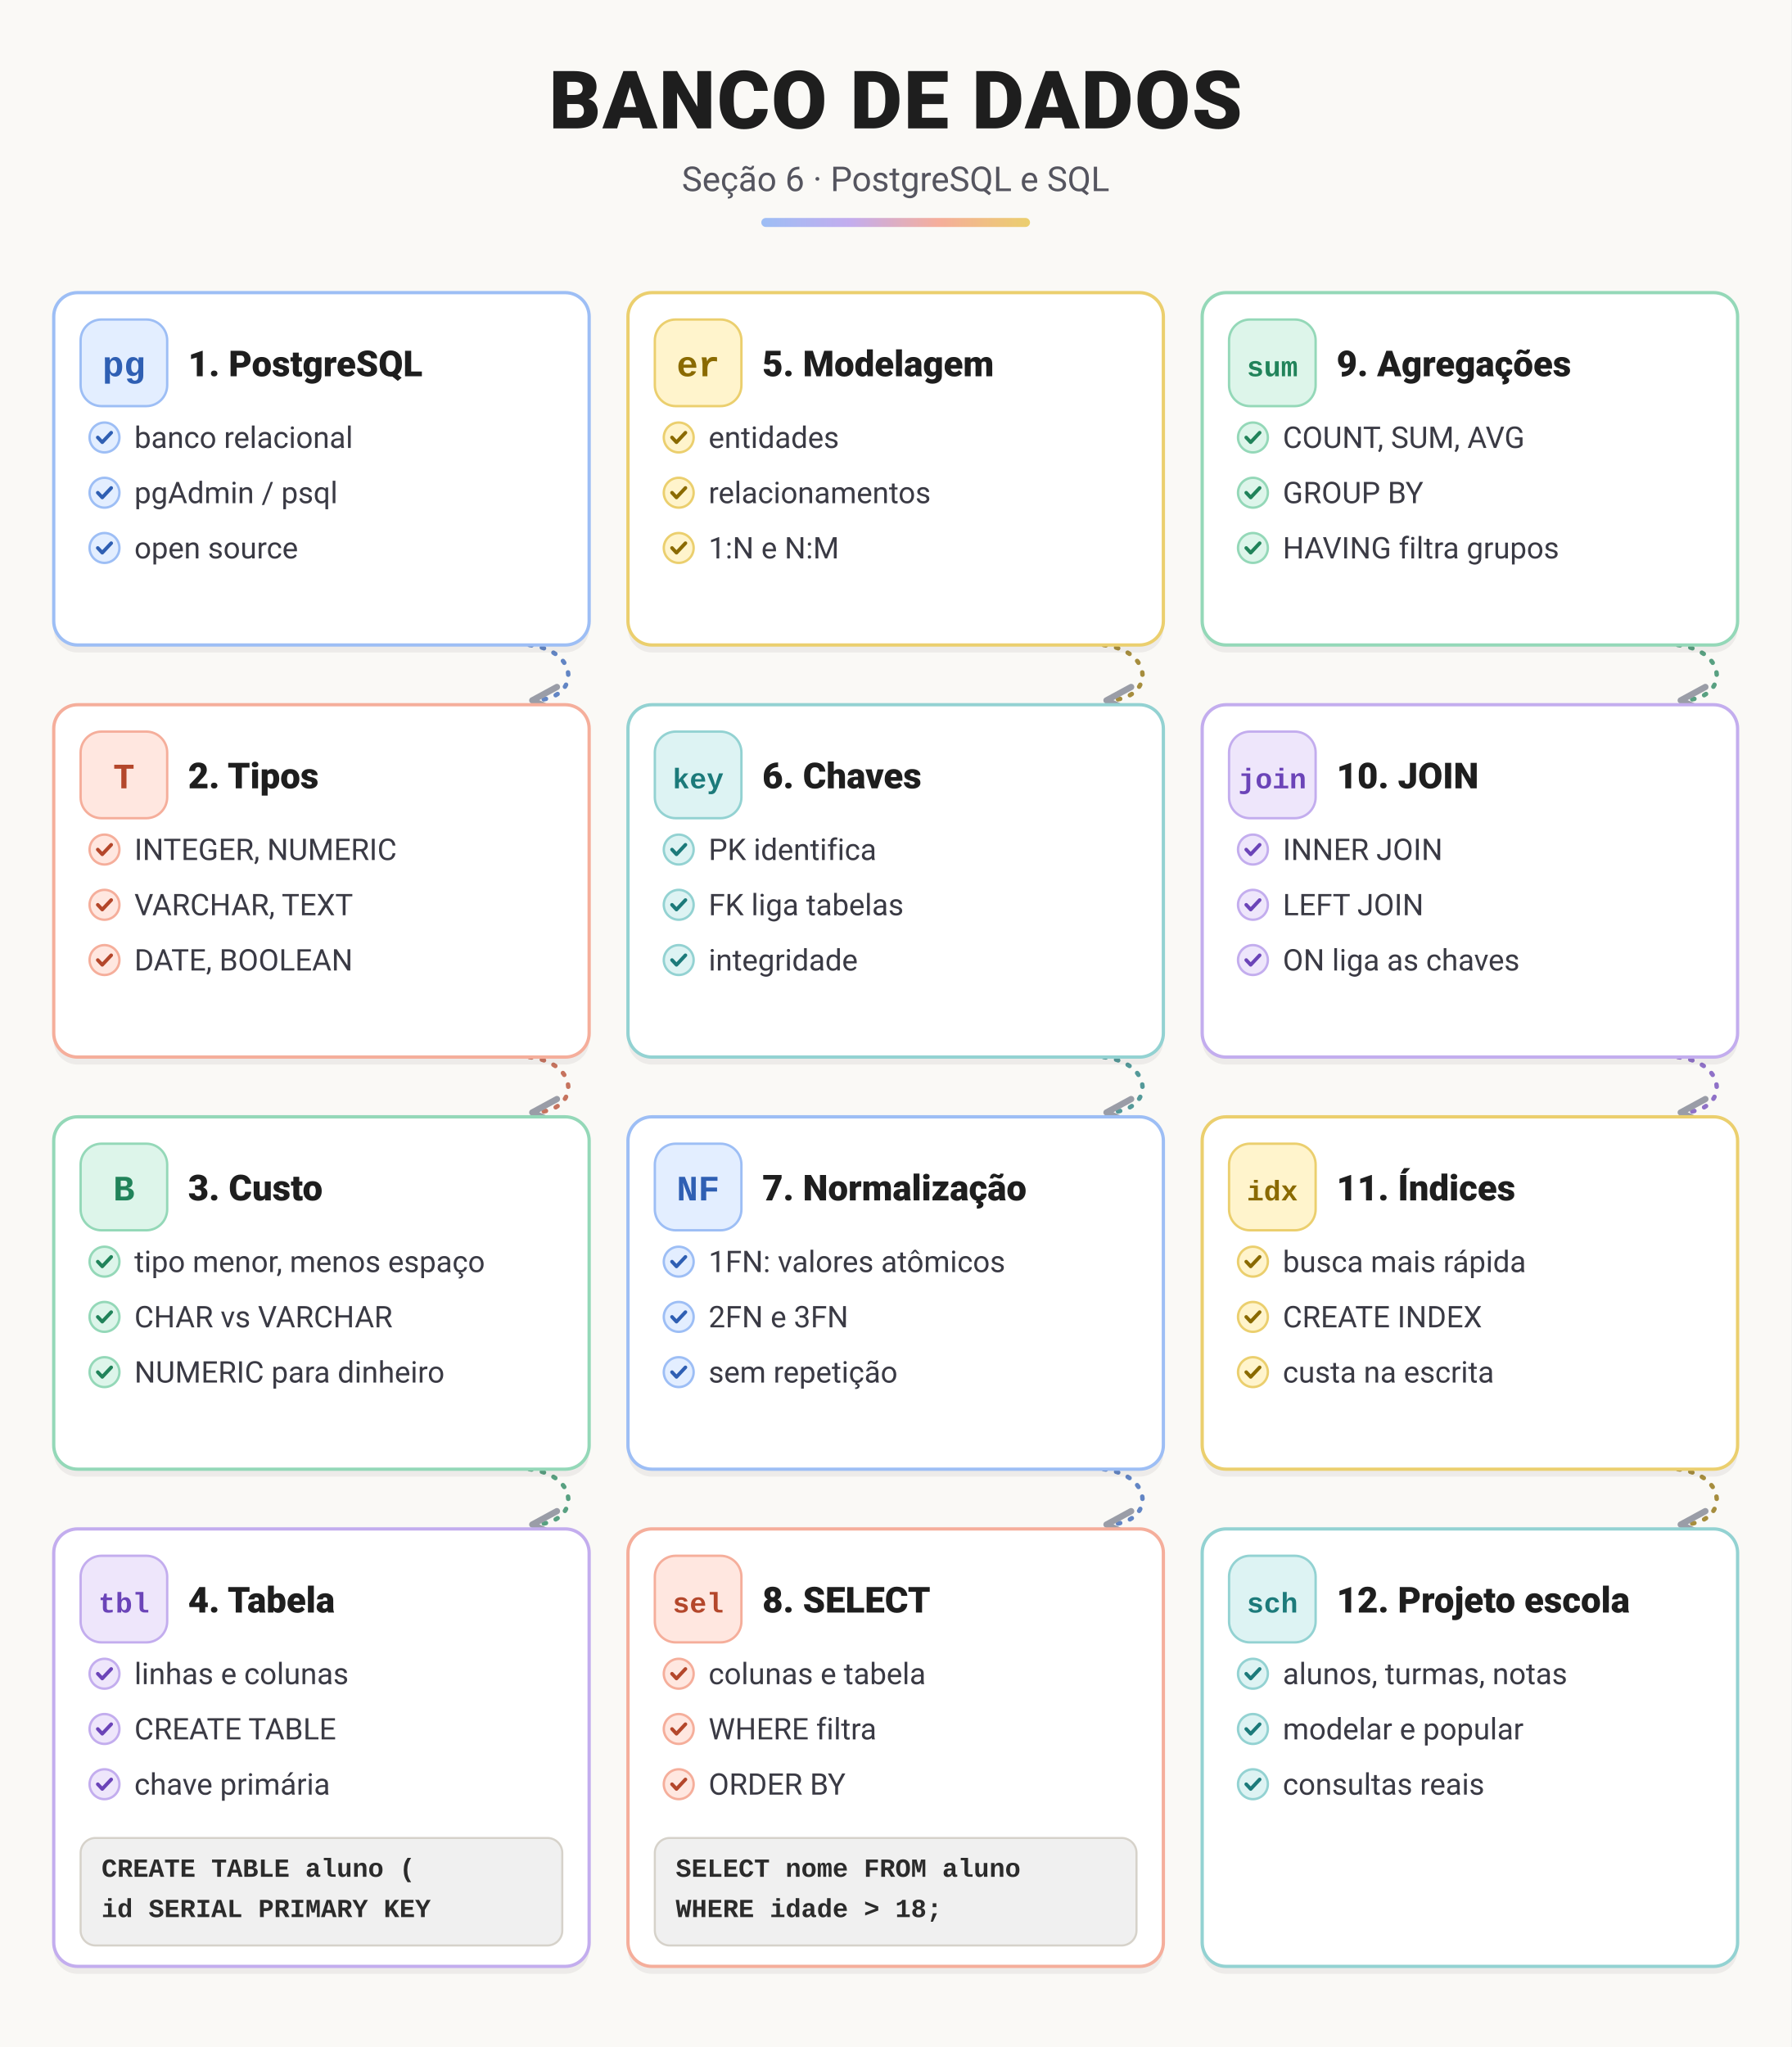
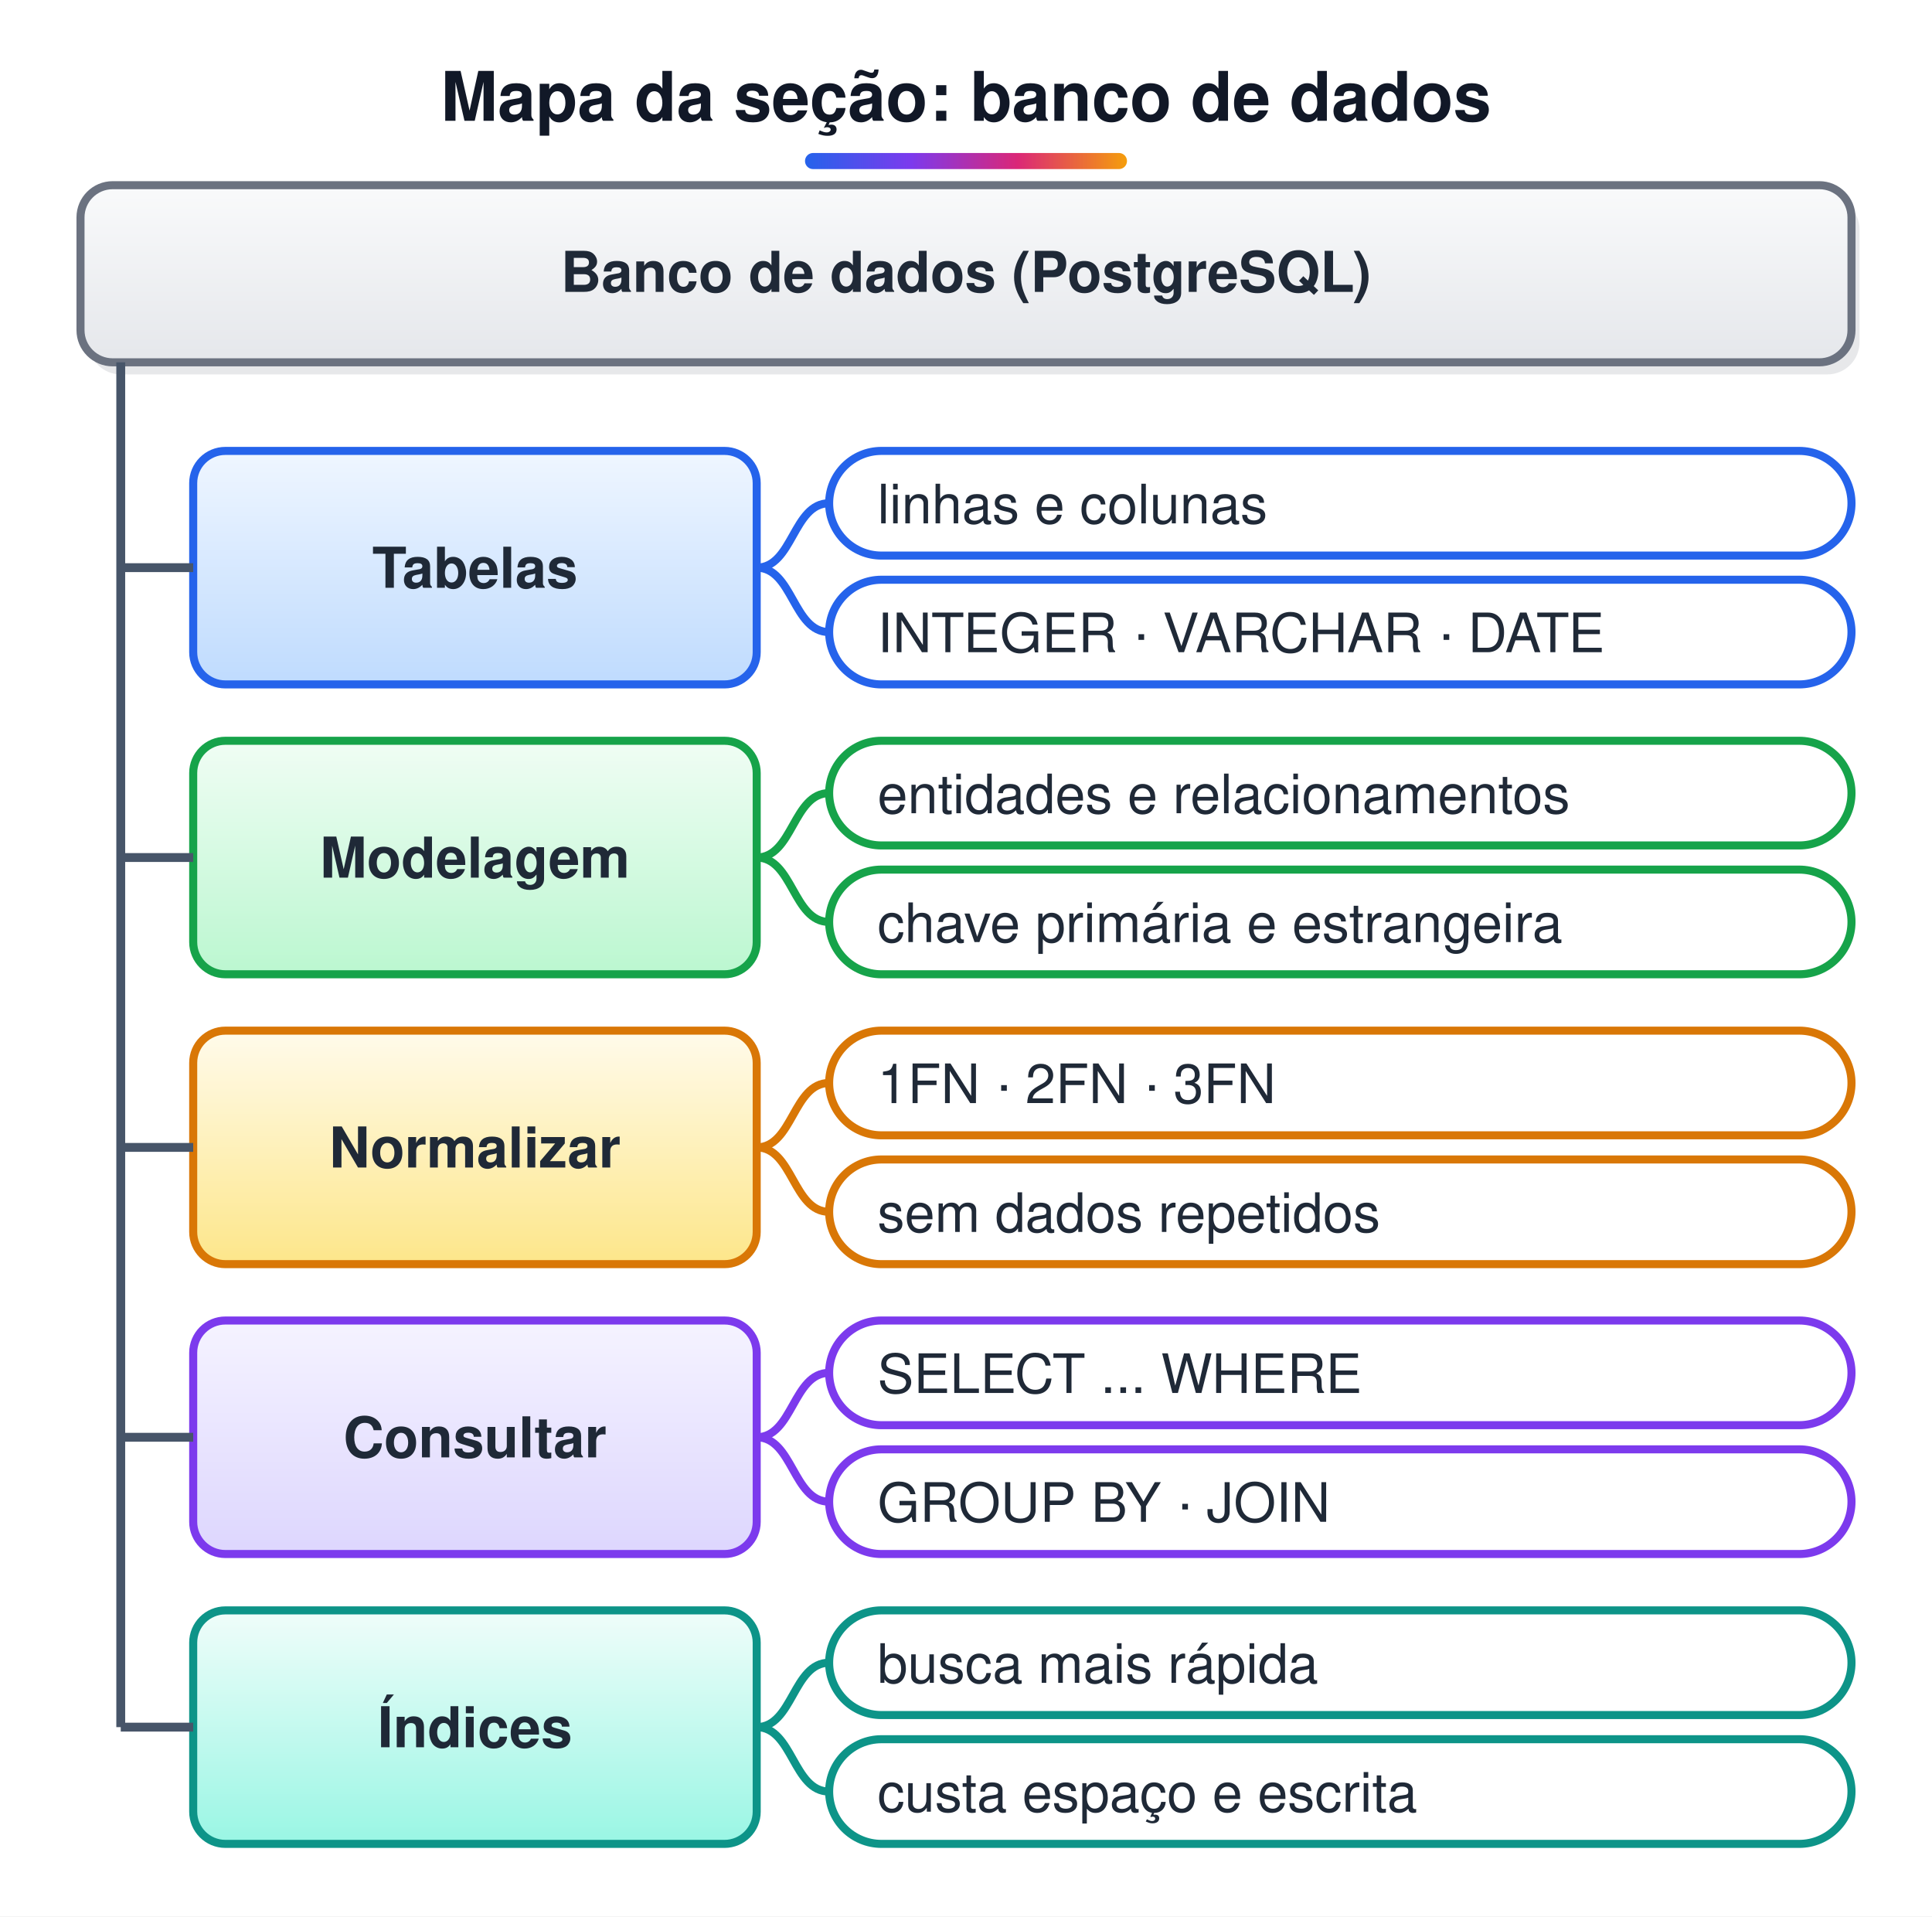
- <svg xmlns="http://www.w3.org/2000/svg" width="1200" height="1371" viewBox="0 0 1200 1371" font-family="system-ui,-apple-system,'Segoe UI',Roboto,Helvetica,Arial,sans-serif">
+ <svg xmlns="http://www.w3.org/2000/svg" width="480" height="476" viewBox="0 0 480 476">
+   <style>text{white-space:pre;font-family:Helvetica,Arial,sans-serif;font-size:14px;fill:#1F2937}.t{font-size:17px;font-weight:bold;fill:#111827}.b{font-weight:bold}.m{font-family:Menlo,Consolas,monospace;font-size:13px}.s{font-size:12.5px;fill:#4B5563}.n{font-size:13px;font-style:italic;fill:#4B5563}.c{text-anchor:middle}.r{text-anchor:end}.w{fill:#fff}.xB{fill:url(#gB);stroke:#2563EB}.hB{fill:#2563EB;stroke:#2563EB}.fB{fill:#2563EB}.xG{fill:url(#gG);stroke:#16A34A}.hG{fill:#16A34A;stroke:#16A34A}.fG{fill:#16A34A}.xO{fill:url(#gO);stroke:#D97706}.hO{fill:#D97706;stroke:#D97706}.fO{fill:#D97706}.xP{fill:url(#gP);stroke:#7C3AED}.hP{fill:#7C3AED;stroke:#7C3AED}.fP{fill:#7C3AED}.xR{fill:url(#gR);stroke:#DC2626}.hR{fill:#DC2626;stroke:#DC2626}.fR{fill:#DC2626}.xY{fill:url(#gY);stroke:#6B7280}.hY{fill:#6B7280;stroke:#6B7280}.fY{fill:#6B7280}.xT{fill:url(#gT);stroke:#0D9488}.hT{fill:#0D9488;stroke:#0D9488}.fT{fill:#0D9488}.xK{fill:url(#gK);stroke:#DB2777}.hK{fill:#DB2777;stroke:#DB2777}.fK{fill:#DB2777}.xW{fill:url(#gW);stroke:#9CA3AF}.hW{fill:#9CA3AF;stroke:#9CA3AF}.fW{fill:#9CA3AF}.xZ{fill:url(#gZ);stroke:#DDD6FE}.hZ{fill:#DDD6FE;stroke:#DDD6FE}.fZ{fill:#DDD6FE}.xV{fill:url(#gV);stroke:#E5E7EB}.hV{fill:#E5E7EB;stroke:#E5E7EB}.fV{fill:#E5E7EB}rect,ellipse,polygon,circle{stroke-width:2}.l{stroke:#475569;stroke-width:2.2;fill:none}.d{stroke-dasharray:6 4}.sh{fill:#0F172A;opacity:.10;stroke:none}</style>
  <defs>
+     <linearGradient id="gB" x1="0" y1="0" x2="0" y2="1">
+       <stop offset="0" stop-color="#EFF6FF" />
+       <stop offset="1" stop-color="#BFDBFE" />
+     </linearGradient>
+     <linearGradient id="gG" x1="0" y1="0" x2="0" y2="1">
+       <stop offset="0" stop-color="#F0FDF4" />
+       <stop offset="1" stop-color="#BBF7D0" />
+     </linearGradient>
+     <linearGradient id="gO" x1="0" y1="0" x2="0" y2="1">
+       <stop offset="0" stop-color="#FFFBEB" />
+       <stop offset="1" stop-color="#FDE68A" />
+     </linearGradient>
+     <linearGradient id="gP" x1="0" y1="0" x2="0" y2="1">
+       <stop offset="0" stop-color="#F5F3FF" />
+       <stop offset="1" stop-color="#DDD6FE" />
+     </linearGradient>
+     <linearGradient id="gR" x1="0" y1="0" x2="0" y2="1">
+       <stop offset="0" stop-color="#FEF2F2" />
+       <stop offset="1" stop-color="#FECACA" />
+     </linearGradient>
+     <linearGradient id="gY" x1="0" y1="0" x2="0" y2="1">
+       <stop offset="0" stop-color="#F9FAFB" />
+       <stop offset="1" stop-color="#E5E7EB" />
+     </linearGradient>
+     <linearGradient id="gT" x1="0" y1="0" x2="0" y2="1">
+       <stop offset="0" stop-color="#F0FDFA" />
+       <stop offset="1" stop-color="#99F6E4" />
+     </linearGradient>
+     <linearGradient id="gK" x1="0" y1="0" x2="0" y2="1">
+       <stop offset="0" stop-color="#FDF2F8" />
+       <stop offset="1" stop-color="#FBCFE8" />
+     </linearGradient>
+     <linearGradient id="gW" x1="0" y1="0" x2="0" y2="1">
+       <stop offset="0" stop-color="#FFFFFF" />
+       <stop offset="1" stop-color="#FFFFFF" />
+     </linearGradient>
+     <linearGradient id="gZ" x1="0" y1="0" x2="0" y2="1">
+       <stop offset="0" stop-color="#F5F3FF" />
+       <stop offset="1" stop-color="#F5F3FF" />
+     </linearGradient>
+     <linearGradient id="gV" x1="0" y1="0" x2="0" y2="1">
+       <stop offset="0" stop-color="#FFFFFF" />
+       <stop offset="1" stop-color="#FFFFFF" />
+     </linearGradient>
    <linearGradient id="gT0" x1="0" y1="0" x2="1" y2="0">
-       <stop offset="0" stop-color="#9DBEF5" />
-       <stop offset=".33" stop-color="#C3ADEE" />
-       <stop offset=".66" stop-color="#F5AE9B" />
-       <stop offset="1" stop-color="#EBCF6E" />
+       <stop offset="0" stop-color="#2563EB" />
+       <stop offset=".33" stop-color="#7C3AED" />
+       <stop offset=".66" stop-color="#DB2777" />
+       <stop offset="1" stop-color="#F59E0B" />
    </linearGradient>
-     <marker id="a" viewBox="0 0 10 10" refX="8" refY="5" markerWidth="7" markerHeight="7" orient="auto-start-reverse">
-       <path d="M1,1L9,5L1,9" fill="none" stroke="#7A7F8C" stroke-width="2" stroke-linecap="round" stroke-linejoin="round" />
+     <marker id="a" viewBox="0 0 10 10" refX="9" refY="5" markerWidth="6.5" markerHeight="6.5" orient="auto-start-reverse">
+       <path d="M0,0L10,5L0,10z" fill="#475569" />
    </marker>
  </defs>
-   <rect width="100%" height="100%" fill="#FAF9F6" />
-   <text x="600.0" y="86" text-anchor="middle" style="font-size:54px;font-weight:900;fill:#1E1E1E;letter-spacing:1px">BANCO DE DADOS</text>
-   <text x="600.0" y="128" text-anchor="middle" style="font-size:23px;fill:#55555F">Seção 6 · PostgreSQL e SQL</text>
-   <rect x="510.0" y="146" width="180" height="6" rx="3" fill="url(#gT0)" />
-   <path d="M354.667,432 C388.667,436 388.667,468 358.667,469" fill="none" stroke="#2F5FB3" stroke-width="3" stroke-dasharray="1.5 7" stroke-linecap="round" opacity=".75" marker-end="url(#a)" />
-   <path d="M354.667,708 C388.667,712 388.667,744 358.667,745" fill="none" stroke="#B4472B" stroke-width="3" stroke-dasharray="1.5 7" stroke-linecap="round" opacity=".75" marker-end="url(#a)" />
-   <path d="M354.667,984 C388.667,988 388.667,1020 358.667,1021" fill="none" stroke="#21835A" stroke-width="3" stroke-dasharray="1.5 7" stroke-linecap="round" opacity=".75" marker-end="url(#a)" />
-   <path d="M739.333,432 C773.333,436 773.333,468 743.333,469" fill="none" stroke="#8A6A00" stroke-width="3" stroke-dasharray="1.5 7" stroke-linecap="round" opacity=".75" marker-end="url(#a)" />
-   <path d="M739.333,708 C773.333,712 773.333,744 743.333,745" fill="none" stroke="#1C7A7A" stroke-width="3" stroke-dasharray="1.5 7" stroke-linecap="round" opacity=".75" marker-end="url(#a)" />
-   <path d="M739.333,984 C773.333,988 773.333,1020 743.333,1021" fill="none" stroke="#2F5FB3" stroke-width="3" stroke-dasharray="1.5 7" stroke-linecap="round" opacity=".75" marker-end="url(#a)" />
-   <path d="M1124.0,432 C1158.0,436 1158.0,468 1128.0,469" fill="none" stroke="#21835A" stroke-width="3" stroke-dasharray="1.5 7" stroke-linecap="round" opacity=".75" marker-end="url(#a)" />
-   <path d="M1124.0,708 C1158.0,712 1158.0,744 1128.0,745" fill="none" stroke="#6B44B8" stroke-width="3" stroke-dasharray="1.5 7" stroke-linecap="round" opacity=".75" marker-end="url(#a)" />
-   <path d="M1124.0,984 C1158.0,988 1158.0,1020 1128.0,1021" fill="none" stroke="#8A6A00" stroke-width="3" stroke-dasharray="1.5 7" stroke-linecap="round" opacity=".75" marker-end="url(#a)" />
-   <g>
-     <rect x="36.0" y="201" width="358.667" height="236" rx="16" fill="#3A3226" opacity=".07" />
-     <rect x="36.0" y="196" width="358.667" height="236" rx="16" fill="#fff" stroke="#9DBEF5" stroke-width="2.2" />
-     <rect x="54.0" y="214" width="58" height="58" rx="14" fill="#E3EEFF" stroke="#9DBEF5" stroke-width="1.6" />
-     <text x="83.0" y="252" text-anchor="middle" style="font-family:'Courier New',Menlo,Consolas,monospace;font-size:24px;font-weight:700;fill:#2F5FB3">pg</text>
-     <text x="126.0" y="252" style="font-size:24px;font-weight:800;fill:#1E1E1E">1. PostgreSQL</text>
-     <circle cx="70.0" cy="293" r="10" fill="#E3EEFF" stroke="#9DBEF5" stroke-width="1.6" />
-     <path d="M65.5,293 l3,3.2 l6,-6.4" fill="none" stroke="#2F5FB3" stroke-width="2.4" stroke-linecap="round" stroke-linejoin="round" />
-     <text x="90.0" y="300" style="font-size:20px;fill:#3A3A44">banco relacional</text>
-     <circle cx="70.0" cy="330" r="10" fill="#E3EEFF" stroke="#9DBEF5" stroke-width="1.6" />
-     <path d="M65.5,330 l3,3.2 l6,-6.4" fill="none" stroke="#2F5FB3" stroke-width="2.4" stroke-linecap="round" stroke-linejoin="round" />
-     <text x="90.0" y="337" style="font-size:20px;fill:#3A3A44">pgAdmin / psql</text>
-     <circle cx="70.0" cy="367" r="10" fill="#E3EEFF" stroke="#9DBEF5" stroke-width="1.6" />
-     <path d="M65.5,367 l3,3.2 l6,-6.4" fill="none" stroke="#2F5FB3" stroke-width="2.4" stroke-linecap="round" stroke-linejoin="round" />
-     <text x="90.0" y="374" style="font-size:20px;fill:#3A3A44">open source</text>
-   </g>
-   <g>
-     <rect x="420.667" y="201" width="358.667" height="236" rx="16" fill="#3A3226" opacity=".07" />
-     <rect x="420.667" y="196" width="358.667" height="236" rx="16" fill="#fff" stroke="#EBCF6E" stroke-width="2.2" />
-     <rect x="438.667" y="214" width="58" height="58" rx="14" fill="#FFF4CC" stroke="#EBCF6E" stroke-width="1.6" />
-     <text x="467.667" y="252" text-anchor="middle" style="font-family:'Courier New',Menlo,Consolas,monospace;font-size:24px;font-weight:700;fill:#8A6A00">er</text>
-     <text x="510.667" y="252" style="font-size:24px;font-weight:800;fill:#1E1E1E">5. Modelagem</text>
-     <circle cx="454.667" cy="293" r="10" fill="#FFF4CC" stroke="#EBCF6E" stroke-width="1.6" />
-     <path d="M450.167,293 l3,3.2 l6,-6.4" fill="none" stroke="#8A6A00" stroke-width="2.4" stroke-linecap="round" stroke-linejoin="round" />
-     <text x="474.667" y="300" style="font-size:20px;fill:#3A3A44">entidades</text>
-     <circle cx="454.667" cy="330" r="10" fill="#FFF4CC" stroke="#EBCF6E" stroke-width="1.6" />
-     <path d="M450.167,330 l3,3.2 l6,-6.4" fill="none" stroke="#8A6A00" stroke-width="2.4" stroke-linecap="round" stroke-linejoin="round" />
-     <text x="474.667" y="337" style="font-size:20px;fill:#3A3A44">relacionamentos</text>
-     <circle cx="454.667" cy="367" r="10" fill="#FFF4CC" stroke="#EBCF6E" stroke-width="1.6" />
-     <path d="M450.167,367 l3,3.2 l6,-6.4" fill="none" stroke="#8A6A00" stroke-width="2.4" stroke-linecap="round" stroke-linejoin="round" />
-     <text x="474.667" y="374" style="font-size:20px;fill:#3A3A44">1:N e N:M</text>
-   </g>
-   <g>
-     <rect x="805.333" y="201" width="358.667" height="236" rx="16" fill="#3A3226" opacity=".07" />
-     <rect x="805.333" y="196" width="358.667" height="236" rx="16" fill="#fff" stroke="#94D8B8" stroke-width="2.2" />
-     <rect x="823.333" y="214" width="58" height="58" rx="14" fill="#DDF5EA" stroke="#94D8B8" stroke-width="1.6" />
-     <text x="852.333" y="252" text-anchor="middle" style="font-family:'Courier New',Menlo,Consolas,monospace;font-size:19px;font-weight:700;fill:#21835A">sum</text>
-     <text x="895.333" y="252" style="font-size:24px;font-weight:800;fill:#1E1E1E">9. Agregações</text>
-     <circle cx="839.333" cy="293" r="10" fill="#DDF5EA" stroke="#94D8B8" stroke-width="1.6" />
-     <path d="M834.833,293 l3,3.2 l6,-6.4" fill="none" stroke="#21835A" stroke-width="2.4" stroke-linecap="round" stroke-linejoin="round" />
-     <text x="859.333" y="300" style="font-size:20px;fill:#3A3A44">COUNT, SUM, AVG</text>
-     <circle cx="839.333" cy="330" r="10" fill="#DDF5EA" stroke="#94D8B8" stroke-width="1.6" />
-     <path d="M834.833,330 l3,3.2 l6,-6.4" fill="none" stroke="#21835A" stroke-width="2.4" stroke-linecap="round" stroke-linejoin="round" />
-     <text x="859.333" y="337" style="font-size:20px;fill:#3A3A44">GROUP BY</text>
-     <circle cx="839.333" cy="367" r="10" fill="#DDF5EA" stroke="#94D8B8" stroke-width="1.6" />
-     <path d="M834.833,367 l3,3.2 l6,-6.4" fill="none" stroke="#21835A" stroke-width="2.4" stroke-linecap="round" stroke-linejoin="round" />
-     <text x="859.333" y="374" style="font-size:20px;fill:#3A3A44">HAVING filtra grupos</text>
-   </g>
-   <g>
-     <rect x="36.0" y="477" width="358.667" height="236" rx="16" fill="#3A3226" opacity=".07" />
-     <rect x="36.0" y="472" width="358.667" height="236" rx="16" fill="#fff" stroke="#F5AE9B" stroke-width="2.2" />
-     <rect x="54.0" y="490" width="58" height="58" rx="14" fill="#FFE7E0" stroke="#F5AE9B" stroke-width="1.6" />
-     <text x="83.0" y="528" text-anchor="middle" style="font-family:'Courier New',Menlo,Consolas,monospace;font-size:24px;font-weight:700;fill:#B4472B">T</text>
-     <text x="126.0" y="528" style="font-size:24px;font-weight:800;fill:#1E1E1E">2. Tipos</text>
-     <circle cx="70.0" cy="569" r="10" fill="#FFE7E0" stroke="#F5AE9B" stroke-width="1.6" />
-     <path d="M65.5,569 l3,3.2 l6,-6.4" fill="none" stroke="#B4472B" stroke-width="2.4" stroke-linecap="round" stroke-linejoin="round" />
-     <text x="90.0" y="576" style="font-size:20px;fill:#3A3A44">INTEGER, NUMERIC</text>
-     <circle cx="70.0" cy="606" r="10" fill="#FFE7E0" stroke="#F5AE9B" stroke-width="1.6" />
-     <path d="M65.5,606 l3,3.2 l6,-6.4" fill="none" stroke="#B4472B" stroke-width="2.4" stroke-linecap="round" stroke-linejoin="round" />
-     <text x="90.0" y="613" style="font-size:20px;fill:#3A3A44">VARCHAR, TEXT</text>
-     <circle cx="70.0" cy="643" r="10" fill="#FFE7E0" stroke="#F5AE9B" stroke-width="1.6" />
-     <path d="M65.5,643 l3,3.2 l6,-6.4" fill="none" stroke="#B4472B" stroke-width="2.4" stroke-linecap="round" stroke-linejoin="round" />
-     <text x="90.0" y="650" style="font-size:20px;fill:#3A3A44">DATE, BOOLEAN</text>
-   </g>
-   <g>
-     <rect x="420.667" y="477" width="358.667" height="236" rx="16" fill="#3A3226" opacity=".07" />
-     <rect x="420.667" y="472" width="358.667" height="236" rx="16" fill="#fff" stroke="#93D2D2" stroke-width="2.2" />
-     <rect x="438.667" y="490" width="58" height="58" rx="14" fill="#DDF3F3" stroke="#93D2D2" stroke-width="1.6" />
-     <text x="467.667" y="528" text-anchor="middle" style="font-family:'Courier New',Menlo,Consolas,monospace;font-size:19px;font-weight:700;fill:#1C7A7A">key</text>
-     <text x="510.667" y="528" style="font-size:24px;font-weight:800;fill:#1E1E1E">6. Chaves</text>
-     <circle cx="454.667" cy="569" r="10" fill="#DDF3F3" stroke="#93D2D2" stroke-width="1.6" />
-     <path d="M450.167,569 l3,3.2 l6,-6.4" fill="none" stroke="#1C7A7A" stroke-width="2.4" stroke-linecap="round" stroke-linejoin="round" />
-     <text x="474.667" y="576" style="font-size:20px;fill:#3A3A44">PK identifica</text>
-     <circle cx="454.667" cy="606" r="10" fill="#DDF3F3" stroke="#93D2D2" stroke-width="1.6" />
-     <path d="M450.167,606 l3,3.2 l6,-6.4" fill="none" stroke="#1C7A7A" stroke-width="2.4" stroke-linecap="round" stroke-linejoin="round" />
-     <text x="474.667" y="613" style="font-size:20px;fill:#3A3A44">FK liga tabelas</text>
-     <circle cx="454.667" cy="643" r="10" fill="#DDF3F3" stroke="#93D2D2" stroke-width="1.6" />
-     <path d="M450.167,643 l3,3.2 l6,-6.4" fill="none" stroke="#1C7A7A" stroke-width="2.4" stroke-linecap="round" stroke-linejoin="round" />
-     <text x="474.667" y="650" style="font-size:20px;fill:#3A3A44">integridade</text>
-   </g>
-   <g>
-     <rect x="805.333" y="477" width="358.667" height="236" rx="16" fill="#3A3226" opacity=".07" />
-     <rect x="805.333" y="472" width="358.667" height="236" rx="16" fill="#fff" stroke="#C3ADEE" stroke-width="2.2" />
-     <rect x="823.333" y="490" width="58" height="58" rx="14" fill="#EEE6FB" stroke="#C3ADEE" stroke-width="1.6" />
-     <text x="852.333" y="528" text-anchor="middle" style="font-family:'Courier New',Menlo,Consolas,monospace;font-size:19px;font-weight:700;fill:#6B44B8">join</text>
-     <text x="895.333" y="528" style="font-size:24px;font-weight:800;fill:#1E1E1E">10. JOIN</text>
-     <circle cx="839.333" cy="569" r="10" fill="#EEE6FB" stroke="#C3ADEE" stroke-width="1.6" />
-     <path d="M834.833,569 l3,3.2 l6,-6.4" fill="none" stroke="#6B44B8" stroke-width="2.4" stroke-linecap="round" stroke-linejoin="round" />
-     <text x="859.333" y="576" style="font-size:20px;fill:#3A3A44">INNER JOIN</text>
-     <circle cx="839.333" cy="606" r="10" fill="#EEE6FB" stroke="#C3ADEE" stroke-width="1.6" />
-     <path d="M834.833,606 l3,3.2 l6,-6.4" fill="none" stroke="#6B44B8" stroke-width="2.4" stroke-linecap="round" stroke-linejoin="round" />
-     <text x="859.333" y="613" style="font-size:20px;fill:#3A3A44">LEFT JOIN</text>
-     <circle cx="839.333" cy="643" r="10" fill="#EEE6FB" stroke="#C3ADEE" stroke-width="1.6" />
-     <path d="M834.833,643 l3,3.2 l6,-6.4" fill="none" stroke="#6B44B8" stroke-width="2.4" stroke-linecap="round" stroke-linejoin="round" />
-     <text x="859.333" y="650" style="font-size:20px;fill:#3A3A44">ON liga as chaves</text>
-   </g>
-   <g>
-     <rect x="36.0" y="753" width="358.667" height="236" rx="16" fill="#3A3226" opacity=".07" />
-     <rect x="36.0" y="748" width="358.667" height="236" rx="16" fill="#fff" stroke="#94D8B8" stroke-width="2.2" />
-     <rect x="54.0" y="766" width="58" height="58" rx="14" fill="#DDF5EA" stroke="#94D8B8" stroke-width="1.6" />
-     <text x="83.0" y="804" text-anchor="middle" style="font-family:'Courier New',Menlo,Consolas,monospace;font-size:24px;font-weight:700;fill:#21835A">B</text>
-     <text x="126.0" y="804" style="font-size:24px;font-weight:800;fill:#1E1E1E">3. Custo</text>
-     <circle cx="70.0" cy="845" r="10" fill="#DDF5EA" stroke="#94D8B8" stroke-width="1.6" />
-     <path d="M65.5,845 l3,3.2 l6,-6.4" fill="none" stroke="#21835A" stroke-width="2.4" stroke-linecap="round" stroke-linejoin="round" />
-     <text x="90.0" y="852" style="font-size:20px;fill:#3A3A44">tipo menor, menos espaço</text>
-     <circle cx="70.0" cy="882" r="10" fill="#DDF5EA" stroke="#94D8B8" stroke-width="1.6" />
-     <path d="M65.5,882 l3,3.2 l6,-6.4" fill="none" stroke="#21835A" stroke-width="2.4" stroke-linecap="round" stroke-linejoin="round" />
-     <text x="90.0" y="889" style="font-size:20px;fill:#3A3A44">CHAR vs VARCHAR</text>
-     <circle cx="70.0" cy="919" r="10" fill="#DDF5EA" stroke="#94D8B8" stroke-width="1.6" />
-     <path d="M65.5,919 l3,3.2 l6,-6.4" fill="none" stroke="#21835A" stroke-width="2.4" stroke-linecap="round" stroke-linejoin="round" />
-     <text x="90.0" y="926" style="font-size:20px;fill:#3A3A44">NUMERIC para dinheiro</text>
-   </g>
-   <g>
-     <rect x="420.667" y="753" width="358.667" height="236" rx="16" fill="#3A3226" opacity=".07" />
-     <rect x="420.667" y="748" width="358.667" height="236" rx="16" fill="#fff" stroke="#9DBEF5" stroke-width="2.2" />
-     <rect x="438.667" y="766" width="58" height="58" rx="14" fill="#E3EEFF" stroke="#9DBEF5" stroke-width="1.6" />
-     <text x="467.667" y="804" text-anchor="middle" style="font-family:'Courier New',Menlo,Consolas,monospace;font-size:24px;font-weight:700;fill:#2F5FB3">NF</text>
-     <text x="510.667" y="804" style="font-size:24px;font-weight:800;fill:#1E1E1E">7. Normalização</text>
-     <circle cx="454.667" cy="845" r="10" fill="#E3EEFF" stroke="#9DBEF5" stroke-width="1.6" />
-     <path d="M450.167,845 l3,3.2 l6,-6.4" fill="none" stroke="#2F5FB3" stroke-width="2.4" stroke-linecap="round" stroke-linejoin="round" />
-     <text x="474.667" y="852" style="font-size:20px;fill:#3A3A44">1FN: valores atômicos</text>
-     <circle cx="454.667" cy="882" r="10" fill="#E3EEFF" stroke="#9DBEF5" stroke-width="1.6" />
-     <path d="M450.167,882 l3,3.2 l6,-6.4" fill="none" stroke="#2F5FB3" stroke-width="2.4" stroke-linecap="round" stroke-linejoin="round" />
-     <text x="474.667" y="889" style="font-size:20px;fill:#3A3A44">2FN e 3FN</text>
-     <circle cx="454.667" cy="919" r="10" fill="#E3EEFF" stroke="#9DBEF5" stroke-width="1.6" />
-     <path d="M450.167,919 l3,3.2 l6,-6.4" fill="none" stroke="#2F5FB3" stroke-width="2.4" stroke-linecap="round" stroke-linejoin="round" />
-     <text x="474.667" y="926" style="font-size:20px;fill:#3A3A44">sem repetição</text>
-   </g>
-   <g>
-     <rect x="805.333" y="753" width="358.667" height="236" rx="16" fill="#3A3226" opacity=".07" />
-     <rect x="805.333" y="748" width="358.667" height="236" rx="16" fill="#fff" stroke="#EBCF6E" stroke-width="2.2" />
-     <rect x="823.333" y="766" width="58" height="58" rx="14" fill="#FFF4CC" stroke="#EBCF6E" stroke-width="1.6" />
-     <text x="852.333" y="804" text-anchor="middle" style="font-family:'Courier New',Menlo,Consolas,monospace;font-size:19px;font-weight:700;fill:#8A6A00">idx</text>
-     <text x="895.333" y="804" style="font-size:24px;font-weight:800;fill:#1E1E1E">11. Índices</text>
-     <circle cx="839.333" cy="845" r="10" fill="#FFF4CC" stroke="#EBCF6E" stroke-width="1.6" />
-     <path d="M834.833,845 l3,3.2 l6,-6.4" fill="none" stroke="#8A6A00" stroke-width="2.4" stroke-linecap="round" stroke-linejoin="round" />
-     <text x="859.333" y="852" style="font-size:20px;fill:#3A3A44">busca mais rápida</text>
-     <circle cx="839.333" cy="882" r="10" fill="#FFF4CC" stroke="#EBCF6E" stroke-width="1.6" />
-     <path d="M834.833,882 l3,3.2 l6,-6.4" fill="none" stroke="#8A6A00" stroke-width="2.4" stroke-linecap="round" stroke-linejoin="round" />
-     <text x="859.333" y="889" style="font-size:20px;fill:#3A3A44">CREATE INDEX</text>
-     <circle cx="839.333" cy="919" r="10" fill="#FFF4CC" stroke="#EBCF6E" stroke-width="1.6" />
-     <path d="M834.833,919 l3,3.2 l6,-6.4" fill="none" stroke="#8A6A00" stroke-width="2.4" stroke-linecap="round" stroke-linejoin="round" />
-     <text x="859.333" y="926" style="font-size:20px;fill:#3A3A44">custa na escrita</text>
-   </g>
-   <g>
-     <rect x="36.0" y="1029" width="358.667" height="293" rx="16" fill="#3A3226" opacity=".07" />
-     <rect x="36.0" y="1024" width="358.667" height="293" rx="16" fill="#fff" stroke="#C3ADEE" stroke-width="2.2" />
-     <rect x="54.0" y="1042" width="58" height="58" rx="14" fill="#EEE6FB" stroke="#C3ADEE" stroke-width="1.6" />
-     <text x="83.0" y="1080" text-anchor="middle" style="font-family:'Courier New',Menlo,Consolas,monospace;font-size:19px;font-weight:700;fill:#6B44B8">tbl</text>
-     <text x="126.0" y="1080" style="font-size:24px;font-weight:800;fill:#1E1E1E">4. Tabela</text>
-     <circle cx="70.0" cy="1121" r="10" fill="#EEE6FB" stroke="#C3ADEE" stroke-width="1.6" />
-     <path d="M65.5,1121 l3,3.2 l6,-6.4" fill="none" stroke="#6B44B8" stroke-width="2.4" stroke-linecap="round" stroke-linejoin="round" />
-     <text x="90.0" y="1128" style="font-size:20px;fill:#3A3A44">linhas e colunas</text>
-     <circle cx="70.0" cy="1158" r="10" fill="#EEE6FB" stroke="#C3ADEE" stroke-width="1.6" />
-     <path d="M65.5,1158 l3,3.2 l6,-6.4" fill="none" stroke="#6B44B8" stroke-width="2.4" stroke-linecap="round" stroke-linejoin="round" />
-     <text x="90.0" y="1165" style="font-size:20px;fill:#3A3A44">CREATE TABLE</text>
-     <circle cx="70.0" cy="1195" r="10" fill="#EEE6FB" stroke="#C3ADEE" stroke-width="1.6" />
-     <path d="M65.5,1195 l3,3.2 l6,-6.4" fill="none" stroke="#6B44B8" stroke-width="2.4" stroke-linecap="round" stroke-linejoin="round" />
-     <text x="90.0" y="1202" style="font-size:20px;fill:#3A3A44">chave primária</text>
-     <rect x="54.0" y="1231" width="322.667" height="72" rx="10" fill="#F0F0F0" stroke="#D6D2CA" stroke-width="1.4" />
-     <text x="68.0" y="1257" style="font-family:'Courier New',Menlo,Consolas,monospace;font-size:17.5px;font-weight:700;fill:#2B2B2B;white-space:pre">CREATE TABLE aluno (</text>
-     <text x="68.0" y="1284" style="font-family:'Courier New',Menlo,Consolas,monospace;font-size:17.5px;font-weight:700;fill:#2B2B2B;white-space:pre">  id SERIAL PRIMARY KEY</text>
-   </g>
-   <g>
-     <rect x="420.667" y="1029" width="358.667" height="293" rx="16" fill="#3A3226" opacity=".07" />
-     <rect x="420.667" y="1024" width="358.667" height="293" rx="16" fill="#fff" stroke="#F5AE9B" stroke-width="2.2" />
-     <rect x="438.667" y="1042" width="58" height="58" rx="14" fill="#FFE7E0" stroke="#F5AE9B" stroke-width="1.6" />
-     <text x="467.667" y="1080" text-anchor="middle" style="font-family:'Courier New',Menlo,Consolas,monospace;font-size:19px;font-weight:700;fill:#B4472B">sel</text>
-     <text x="510.667" y="1080" style="font-size:24px;font-weight:800;fill:#1E1E1E">8. SELECT</text>
-     <circle cx="454.667" cy="1121" r="10" fill="#FFE7E0" stroke="#F5AE9B" stroke-width="1.6" />
-     <path d="M450.167,1121 l3,3.2 l6,-6.4" fill="none" stroke="#B4472B" stroke-width="2.4" stroke-linecap="round" stroke-linejoin="round" />
-     <text x="474.667" y="1128" style="font-size:20px;fill:#3A3A44">colunas e tabela</text>
-     <circle cx="454.667" cy="1158" r="10" fill="#FFE7E0" stroke="#F5AE9B" stroke-width="1.6" />
-     <path d="M450.167,1158 l3,3.2 l6,-6.4" fill="none" stroke="#B4472B" stroke-width="2.4" stroke-linecap="round" stroke-linejoin="round" />
-     <text x="474.667" y="1165" style="font-size:20px;fill:#3A3A44">WHERE filtra</text>
-     <circle cx="454.667" cy="1195" r="10" fill="#FFE7E0" stroke="#F5AE9B" stroke-width="1.6" />
-     <path d="M450.167,1195 l3,3.2 l6,-6.4" fill="none" stroke="#B4472B" stroke-width="2.4" stroke-linecap="round" stroke-linejoin="round" />
-     <text x="474.667" y="1202" style="font-size:20px;fill:#3A3A44">ORDER BY</text>
-     <rect x="438.667" y="1231" width="322.667" height="72" rx="10" fill="#F0F0F0" stroke="#D6D2CA" stroke-width="1.4" />
-     <text x="452.667" y="1257" style="font-family:'Courier New',Menlo,Consolas,monospace;font-size:17.5px;font-weight:700;fill:#2B2B2B;white-space:pre">SELECT nome FROM aluno</text>
-     <text x="452.667" y="1284" style="font-family:'Courier New',Menlo,Consolas,monospace;font-size:17.5px;font-weight:700;fill:#2B2B2B;white-space:pre">WHERE idade &gt; 18;</text>
-   </g>
-   <g>
-     <rect x="805.333" y="1029" width="358.667" height="293" rx="16" fill="#3A3226" opacity=".07" />
-     <rect x="805.333" y="1024" width="358.667" height="293" rx="16" fill="#fff" stroke="#93D2D2" stroke-width="2.2" />
-     <rect x="823.333" y="1042" width="58" height="58" rx="14" fill="#DDF3F3" stroke="#93D2D2" stroke-width="1.6" />
-     <text x="852.333" y="1080" text-anchor="middle" style="font-family:'Courier New',Menlo,Consolas,monospace;font-size:19px;font-weight:700;fill:#1C7A7A">sch</text>
-     <text x="895.333" y="1080" style="font-size:24px;font-weight:800;fill:#1E1E1E">12. Projeto escola</text>
-     <circle cx="839.333" cy="1121" r="10" fill="#DDF3F3" stroke="#93D2D2" stroke-width="1.6" />
-     <path d="M834.833,1121 l3,3.2 l6,-6.4" fill="none" stroke="#1C7A7A" stroke-width="2.4" stroke-linecap="round" stroke-linejoin="round" />
-     <text x="859.333" y="1128" style="font-size:20px;fill:#3A3A44">alunos, turmas, notas</text>
-     <circle cx="839.333" cy="1158" r="10" fill="#DDF3F3" stroke="#93D2D2" stroke-width="1.6" />
-     <path d="M834.833,1158 l3,3.2 l6,-6.4" fill="none" stroke="#1C7A7A" stroke-width="2.4" stroke-linecap="round" stroke-linejoin="round" />
-     <text x="859.333" y="1165" style="font-size:20px;fill:#3A3A44">modelar e popular</text>
-     <circle cx="839.333" cy="1195" r="10" fill="#DDF3F3" stroke="#93D2D2" stroke-width="1.6" />
-     <path d="M834.833,1195 l3,3.2 l6,-6.4" fill="none" stroke="#1C7A7A" stroke-width="2.4" stroke-linecap="round" stroke-linejoin="round" />
-     <text x="859.333" y="1202" style="font-size:20px;fill:#3A3A44">consultas reais</text>
-   </g>
+   <rect width="100%" height="100%" fill="#fff" />
+   <text x="240.0" y="30" class="t c">Mapa da seção: banco de dados</text>
+   <rect x="200.0" y="38" width="80" height="4" rx="2" fill="url(#gT0)" />
+   <rect x="22" y="49" width="440" height="44" rx="8" class="sh" />
+   <rect x="20" y="46" width="440" height="44" rx="8" class="xY" />
+   <text x="240.0" y="72.5" class="b c">Banco de dados (PostgreSQL)</text>
+   <rect x="48" y="112" width="140" height="58" rx="8" class="xB" />
+   <text x="118" y="146.0" class="b c">Tabelas</text>
+   <rect x="206" y="112.0" width="254" height="26" rx="13" fill="#fff" stroke="#2563EB" stroke-width="2" />
+   <path d="M188,141.0 C197,141.0 197,125.0 206,125.0" fill="none" stroke="#2563EB" stroke-width="2" />
+   <text x="218" y="130.0" class="" style="font-size:13.5px">linhas e colunas</text>
+   <rect x="206" y="144.0" width="254" height="26" rx="13" fill="#fff" stroke="#2563EB" stroke-width="2" />
+   <path d="M188,141.0 C197,141.0 197,157.0 206,157.0" fill="none" stroke="#2563EB" stroke-width="2" />
+   <text x="218" y="162.0" class="" style="font-size:13.5px">INTEGER · VARCHAR · DATE</text>
+   <rect x="48" y="184" width="140" height="58" rx="8" class="xG" />
+   <text x="118" y="218.0" class="b c">Modelagem</text>
+   <rect x="206" y="184.0" width="254" height="26" rx="13" fill="#fff" stroke="#16A34A" stroke-width="2" />
+   <path d="M188,213.0 C197,213.0 197,197.0 206,197.0" fill="none" stroke="#16A34A" stroke-width="2" />
+   <text x="218" y="202.0" class="" style="font-size:13.5px">entidades e relacionamentos</text>
+   <rect x="206" y="216.0" width="254" height="26" rx="13" fill="#fff" stroke="#16A34A" stroke-width="2" />
+   <path d="M188,213.0 C197,213.0 197,229.0 206,229.0" fill="none" stroke="#16A34A" stroke-width="2" />
+   <text x="218" y="234.0" class="" style="font-size:13.5px">chave primária e estrangeira</text>
+   <rect x="48" y="256" width="140" height="58" rx="8" class="xO" />
+   <text x="118" y="290.0" class="b c">Normalizar</text>
+   <rect x="206" y="256.0" width="254" height="26" rx="13" fill="#fff" stroke="#D97706" stroke-width="2" />
+   <path d="M188,285.0 C197,285.0 197,269.0 206,269.0" fill="none" stroke="#D97706" stroke-width="2" />
+   <text x="218" y="274.0" class="" style="font-size:13.5px">1FN · 2FN · 3FN</text>
+   <rect x="206" y="288.0" width="254" height="26" rx="13" fill="#fff" stroke="#D97706" stroke-width="2" />
+   <path d="M188,285.0 C197,285.0 197,301.0 206,301.0" fill="none" stroke="#D97706" stroke-width="2" />
+   <text x="218" y="306.0" class="" style="font-size:13.5px">sem dados repetidos</text>
+   <rect x="48" y="328" width="140" height="58" rx="8" class="xP" />
+   <text x="118" y="362.0" class="b c">Consultar</text>
+   <rect x="206" y="328.0" width="254" height="26" rx="13" fill="#fff" stroke="#7C3AED" stroke-width="2" />
+   <path d="M188,357.0 C197,357.0 197,341.0 206,341.0" fill="none" stroke="#7C3AED" stroke-width="2" />
+   <text x="218" y="346.0" class="" style="font-size:13.5px">SELECT ... WHERE</text>
+   <rect x="206" y="360.0" width="254" height="26" rx="13" fill="#fff" stroke="#7C3AED" stroke-width="2" />
+   <path d="M188,357.0 C197,357.0 197,373.0 206,373.0" fill="none" stroke="#7C3AED" stroke-width="2" />
+   <text x="218" y="378.0" class="" style="font-size:13.5px">GROUP BY · JOIN</text>
+   <rect x="48" y="400" width="140" height="58" rx="8" class="xT" />
+   <text x="118" y="434.0" class="b c">Índices</text>
+   <rect x="206" y="400.0" width="254" height="26" rx="13" fill="#fff" stroke="#0D9488" stroke-width="2" />
+   <path d="M188,429.0 C197,429.0 197,413.0 206,413.0" fill="none" stroke="#0D9488" stroke-width="2" />
+   <text x="218" y="418.0" class="" style="font-size:13.5px">busca mais rápida</text>
+   <rect x="206" y="432.0" width="254" height="26" rx="13" fill="#fff" stroke="#0D9488" stroke-width="2" />
+   <path d="M188,429.0 C197,429.0 197,445.0 206,445.0" fill="none" stroke="#0D9488" stroke-width="2" />
+   <text x="218" y="450.0" class="" style="font-size:13.5px">custa espaço e escrita</text>
+   <path d="M30,90 L30,429.0" class="l" />
+   <path d="M30,141.0 L48,141.0" class="l" />
+   <path d="M30,213.0 L48,213.0" class="l" />
+   <path d="M30,285.0 L48,285.0" class="l" />
+   <path d="M30,357.0 L48,357.0" class="l" />
+   <path d="M30,429.0 L48,429.0" class="l" />
</svg>
